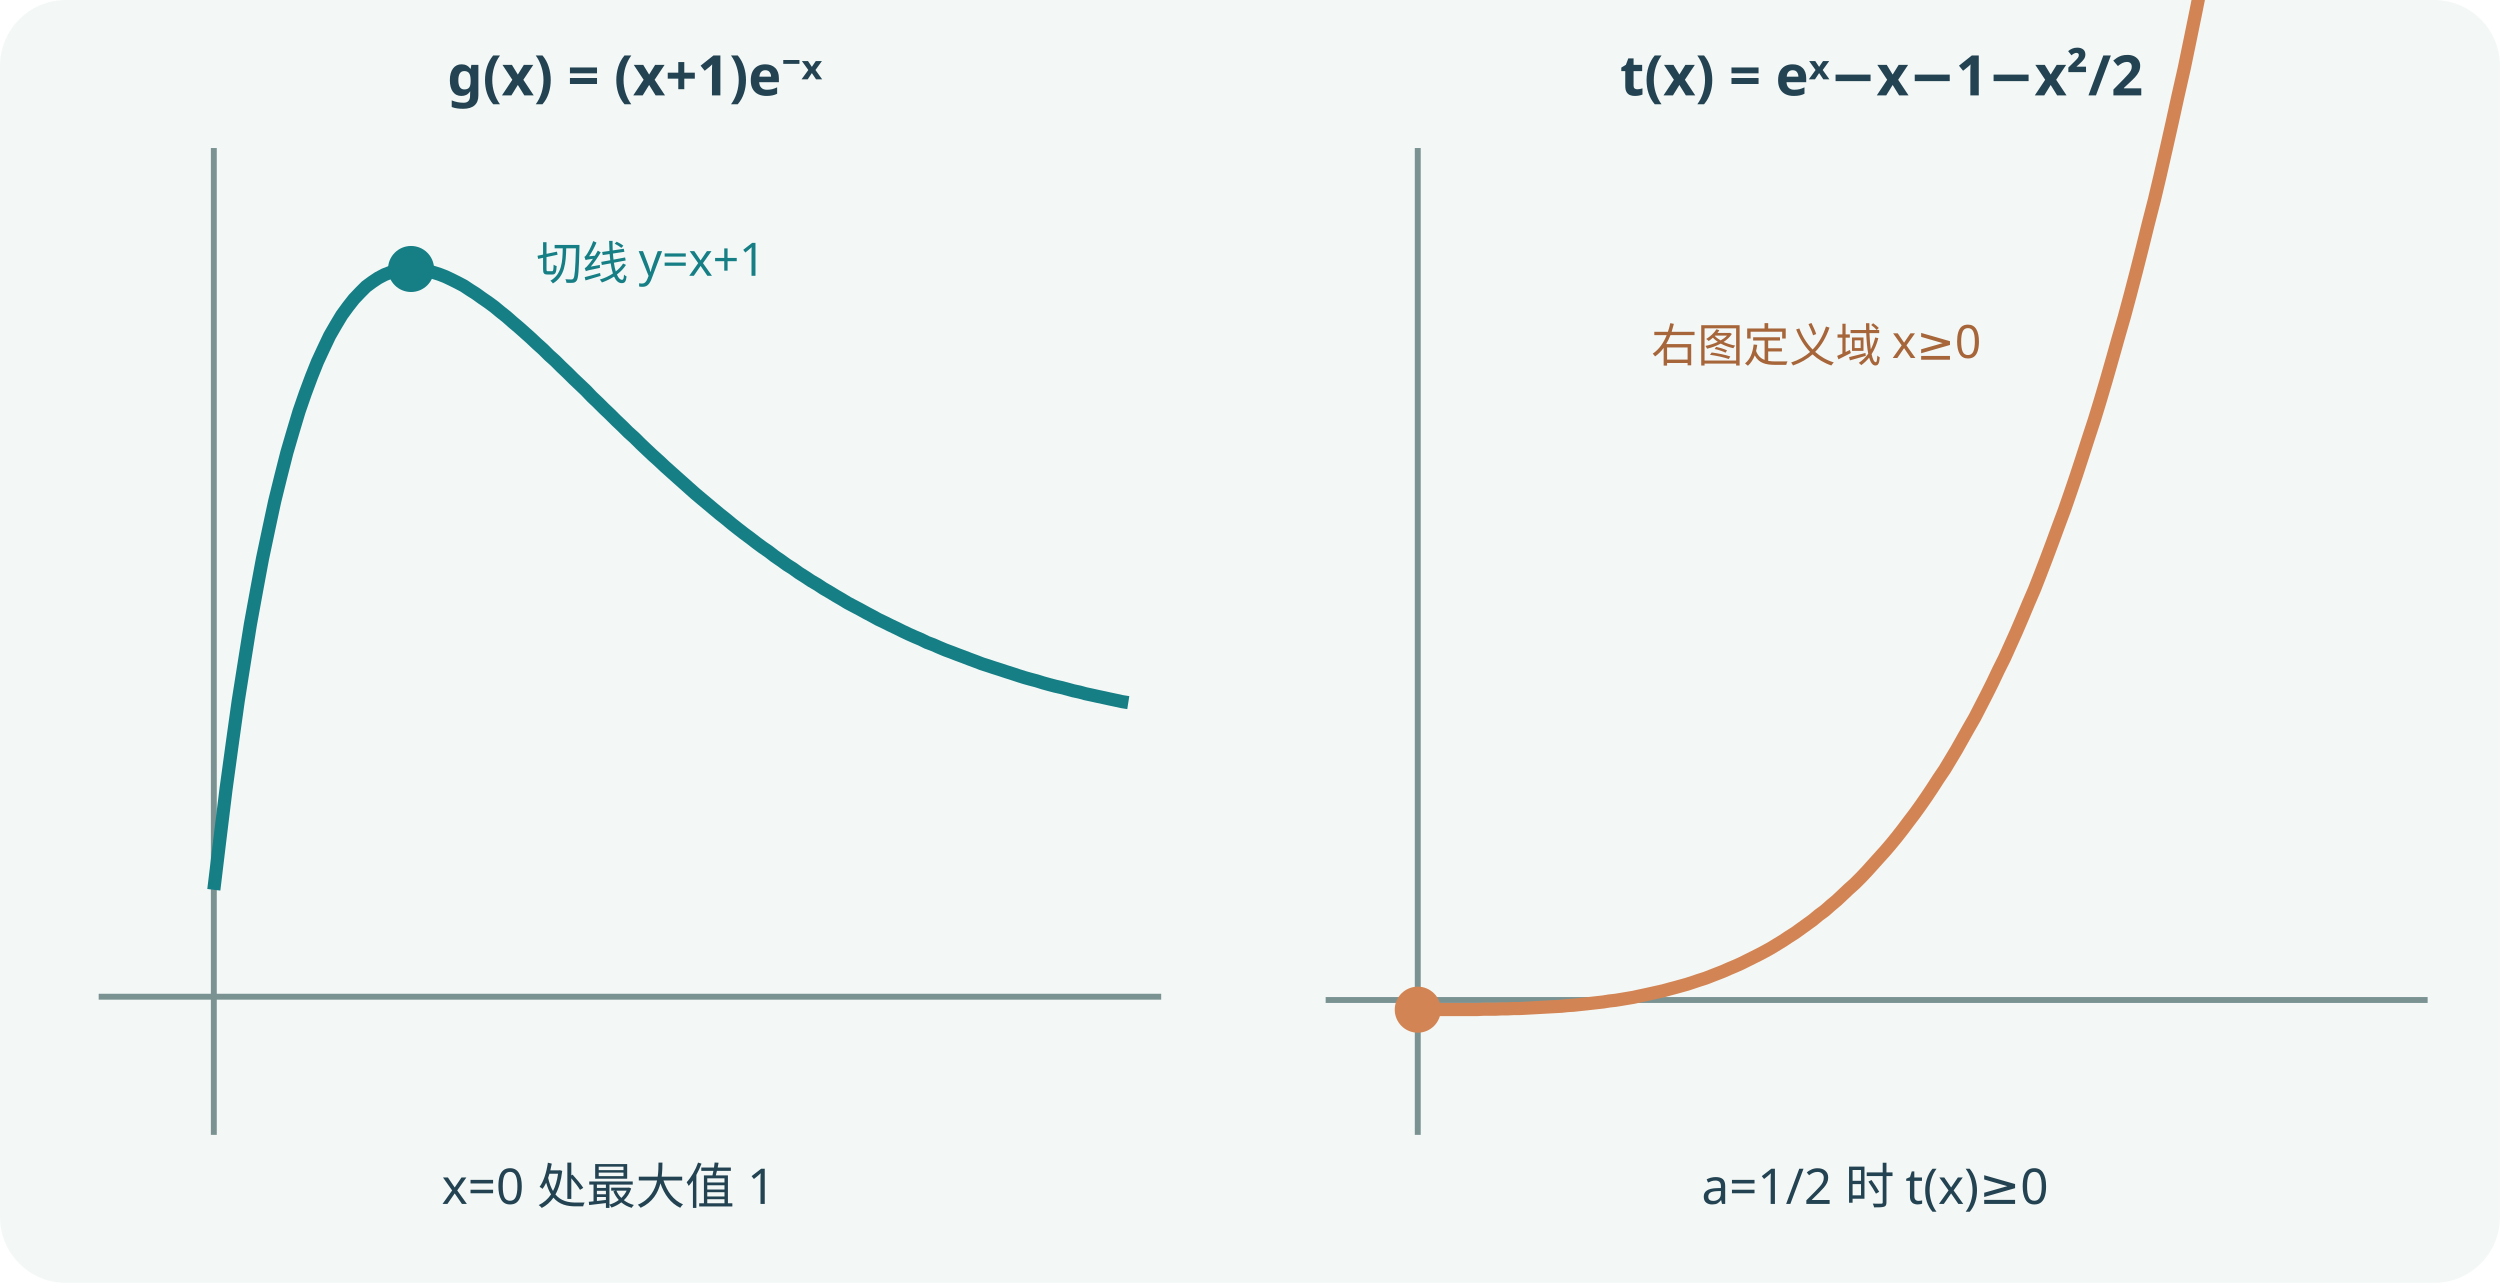
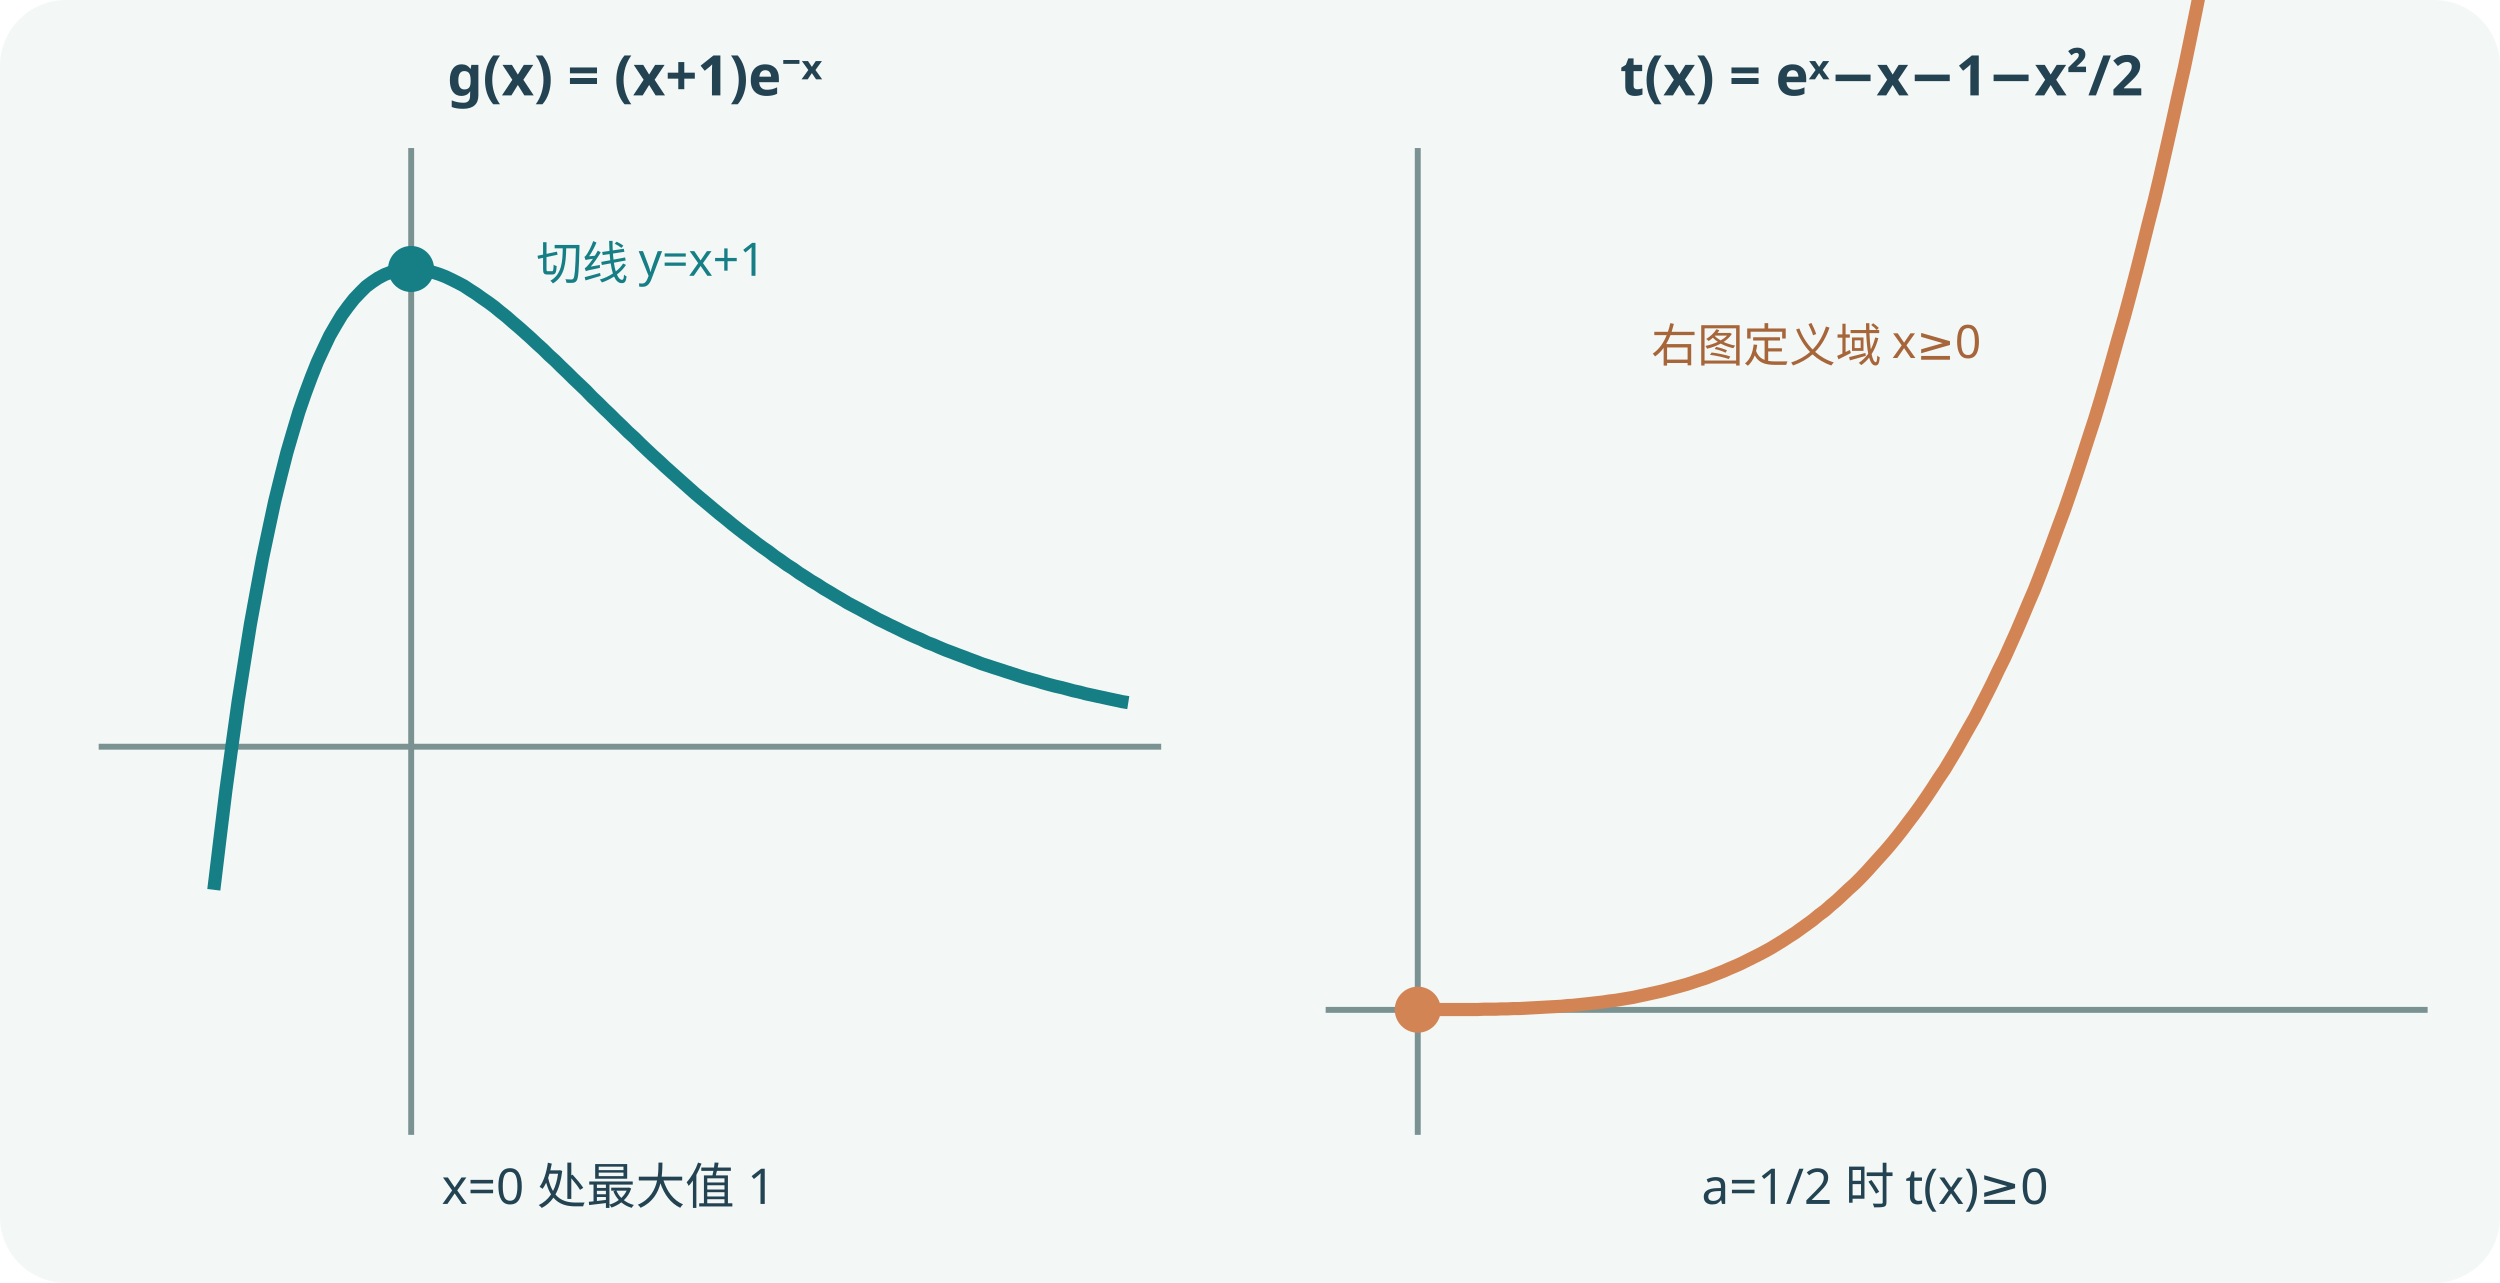
<svg xmlns="http://www.w3.org/2000/svg" viewBox="0 0 760 390" role="img" aria-label="左图g(x)=(x+1)e的负x次幂在x等于0处取得最大值1；右图a等于二分之一时的差函数e^x−x−1−x²/2在x≥0非负，零点位于边界x=0">
  <rect width="760" height="390" rx="20" fill="#f3f8f6" />
-   <path d="M30 303H353M65 45V345M403 304H738M431 45V345" stroke="#7a9392" stroke-width="1.8" />
+   <path d="M30 227H353M125 45V345M403 307H738M431 45V345" stroke="#7a9392" stroke-width="1.8" />
  <path d="M65.0 270.5 L66.9 254.7 L68.7 240.0 L70.6 226.1 L72.4 213.2 L74.3 201.2 L76.1 189.9 L78.0 179.5 L79.8 169.8 L81.7 160.8 L83.5 152.4 L85.4 144.7 L87.2 137.6 L89.1 131.1 L90.9 125.1 L92.8 119.6 L94.7 114.5 L96.5 110.0 L98.4 105.9 L100.2 102.1 L102.1 98.8 L103.9 95.8 L105.8 93.2 L107.6 90.9 L109.5 88.9 L111.3 87.1 L113.2 85.7 L115.0 84.5 L116.9 83.5 L118.7 82.8 L120.6 82.3 L122.5 81.9 L124.3 81.8 L126.2 81.8 L128.0 82.0 L129.9 82.3 L131.7 82.8 L133.6 83.4 L135.4 84.1 L137.3 85.0 L139.1 85.9 L141.0 86.9 L142.8 88.1 L144.7 89.3 L146.5 90.6 L148.4 91.9 L150.3 93.3 L152.1 94.8 L154.0 96.3 L155.8 97.9 L157.7 99.5 L159.5 101.1 L161.4 102.8 L163.2 104.5 L165.1 106.2 L166.9 108.0 L168.8 109.7 L170.6 111.5 L172.5 113.3 L174.3 115.1 L176.2 116.9 L178.1 118.7 L179.9 120.6 L181.8 122.4 L183.6 124.2 L185.5 126.0 L187.3 127.8 L189.2 129.6 L191.0 131.4 L192.9 133.1 L194.7 134.9 L196.6 136.7 L198.4 138.4 L200.3 140.1 L202.1 141.8 L204.0 143.5 L205.9 145.2 L207.7 146.8 L209.6 148.5 L211.4 150.1 L213.3 151.7 L215.1 153.2 L217.0 154.8 L218.8 156.3 L220.7 157.8 L222.5 159.3 L224.4 160.8 L226.2 162.2 L228.1 163.6 L229.9 165.0 L231.8 166.4 L233.7 167.7 L235.5 169.1 L237.4 170.4 L239.2 171.7 L241.1 172.9 L242.9 174.2 L244.8 175.4 L246.6 176.6 L248.5 177.7 L250.3 178.9 L252.2 180.0 L254.0 181.1 L255.9 182.2 L257.7 183.3 L259.6 184.3 L261.5 185.3 L263.3 186.3 L265.2 187.3 L267.0 188.3 L268.9 189.2 L270.7 190.1 L272.6 191.0 L274.4 191.9 L276.3 192.8 L278.1 193.6 L280.0 194.4 L281.8 195.3 L283.7 196.0 L285.5 196.8 L287.4 197.6 L289.3 198.3 L291.1 199.0 L293.0 199.7 L294.8 200.4 L296.7 201.1 L298.5 201.8 L300.4 202.4 L302.2 203.0 L304.1 203.6 L305.9 204.2 L307.8 204.8 L309.6 205.4 L311.5 206.0 L313.3 206.5 L315.2 207.0 L317.1 207.6 L318.9 208.1 L320.8 208.6 L322.6 209.0 L324.5 209.5 L326.3 210.0 L328.2 210.4 L330.0 210.9 L331.9 211.3 L333.7 211.7 L335.6 212.1 L337.4 212.5 L339.3 212.9 L341.1 213.3 L343.0 213.6" fill="none" stroke="#167e85" stroke-width="4" />
  <path d="M431.0 306.9 L432.8 306.9 L434.6 306.9 L436.5 306.9 L438.3 306.9 L440.1 306.9 L441.9 306.9 L443.7 306.9 L445.6 306.9 L447.4 306.9 L449.2 306.9 L451.0 306.8 L452.8 306.8 L454.7 306.8 L456.5 306.7 L458.3 306.7 L460.1 306.6 L461.9 306.6 L463.8 306.5 L465.6 306.4 L467.4 306.3 L469.2 306.2 L471.0 306.1 L472.9 306.0 L474.7 305.9 L476.5 305.7 L478.3 305.6 L480.1 305.4 L482.0 305.2 L483.8 305.0 L485.6 304.8 L487.4 304.6 L489.2 304.3 L491.1 304.1 L492.9 303.8 L494.7 303.5 L496.5 303.2 L498.3 302.8 L500.2 302.4 L502.0 302.0 L503.8 301.6 L505.6 301.2 L507.4 300.7 L509.3 300.2 L511.1 299.7 L512.9 299.2 L514.7 298.6 L516.5 298.0 L518.4 297.4 L520.2 296.7 L522.0 296.0 L523.8 295.3 L525.6 294.5 L527.5 293.7 L529.3 292.9 L531.1 292.0 L532.9 291.1 L534.7 290.2 L536.6 289.2 L538.4 288.2 L540.2 287.1 L542.0 286.0 L543.8 284.8 L545.7 283.6 L547.5 282.3 L549.3 281.0 L551.1 279.7 L552.9 278.2 L554.8 276.8 L556.6 275.2 L558.4 273.7 L560.2 272.0 L562.0 270.3 L563.9 268.6 L565.7 266.8 L567.5 264.9 L569.3 262.9 L571.1 260.9 L573.0 258.8 L574.8 256.7 L576.6 254.5 L578.4 252.2 L580.2 249.8 L582.1 247.3 L583.9 244.8 L585.7 242.2 L587.5 239.5 L589.3 236.7 L591.2 233.9 L593.0 230.9 L594.8 227.9 L596.6 224.7 L598.4 221.5 L600.3 218.2 L602.1 214.7 L603.9 211.2 L605.7 207.6 L607.5 203.8 L609.4 200.0 L611.2 196.0 L613.0 192.0 L614.8 187.8 L616.6 183.5 L618.5 179.1 L620.3 174.5 L622.1 169.8 L623.9 165.0 L625.7 160.1 L627.6 155.0 L629.4 149.8 L631.2 144.5 L633.0 139.0 L634.8 133.4 L636.7 127.6 L638.5 121.7 L640.3 115.6 L642.1 109.3 L643.9 102.9 L645.8 96.3 L647.6 89.6 L649.4 82.7 L651.2 75.6 L653.0 68.3 L654.9 60.9 L656.7 53.3 L658.5 45.4 L660.3 37.4 L662.1 29.2 L664.0 20.8 L665.8 12.1 L667.6 3.3 L669.4 -5.7 L671.2 -15.0" fill="none" stroke="#d38454" stroke-width="4" />
  <circle cx="124.961" cy="81.771" r="7" fill="#167e85" />
  <circle cx="431" cy="306.944" r="7" fill="#d38454" />
  <g fill="#234352" font-family="system-ui,sans-serif">
    <text x="193" y="29" text-anchor="middle" font-size="17" font-weight="700">g(x) = (x+1)e⁻ˣ</text>
    <text x="572" y="29" text-anchor="middle" font-size="17" font-weight="700">t(x) = eˣ−x−1−x²/2</text>
    <text x="185" y="366" text-anchor="middle" font-size="15">x=0 处最大值 1</text>
    <text x="570" y="366" text-anchor="middle" font-size="15">a=1/2 时 t(x)≥0</text>
    <text x="163" y="85" fill="#167e85" font-size="14">切线 y=x+1</text>
    <text x="502" y="110" fill="#a7653a" font-size="14">右图定义域 x≥0</text>
  </g>
</svg>
